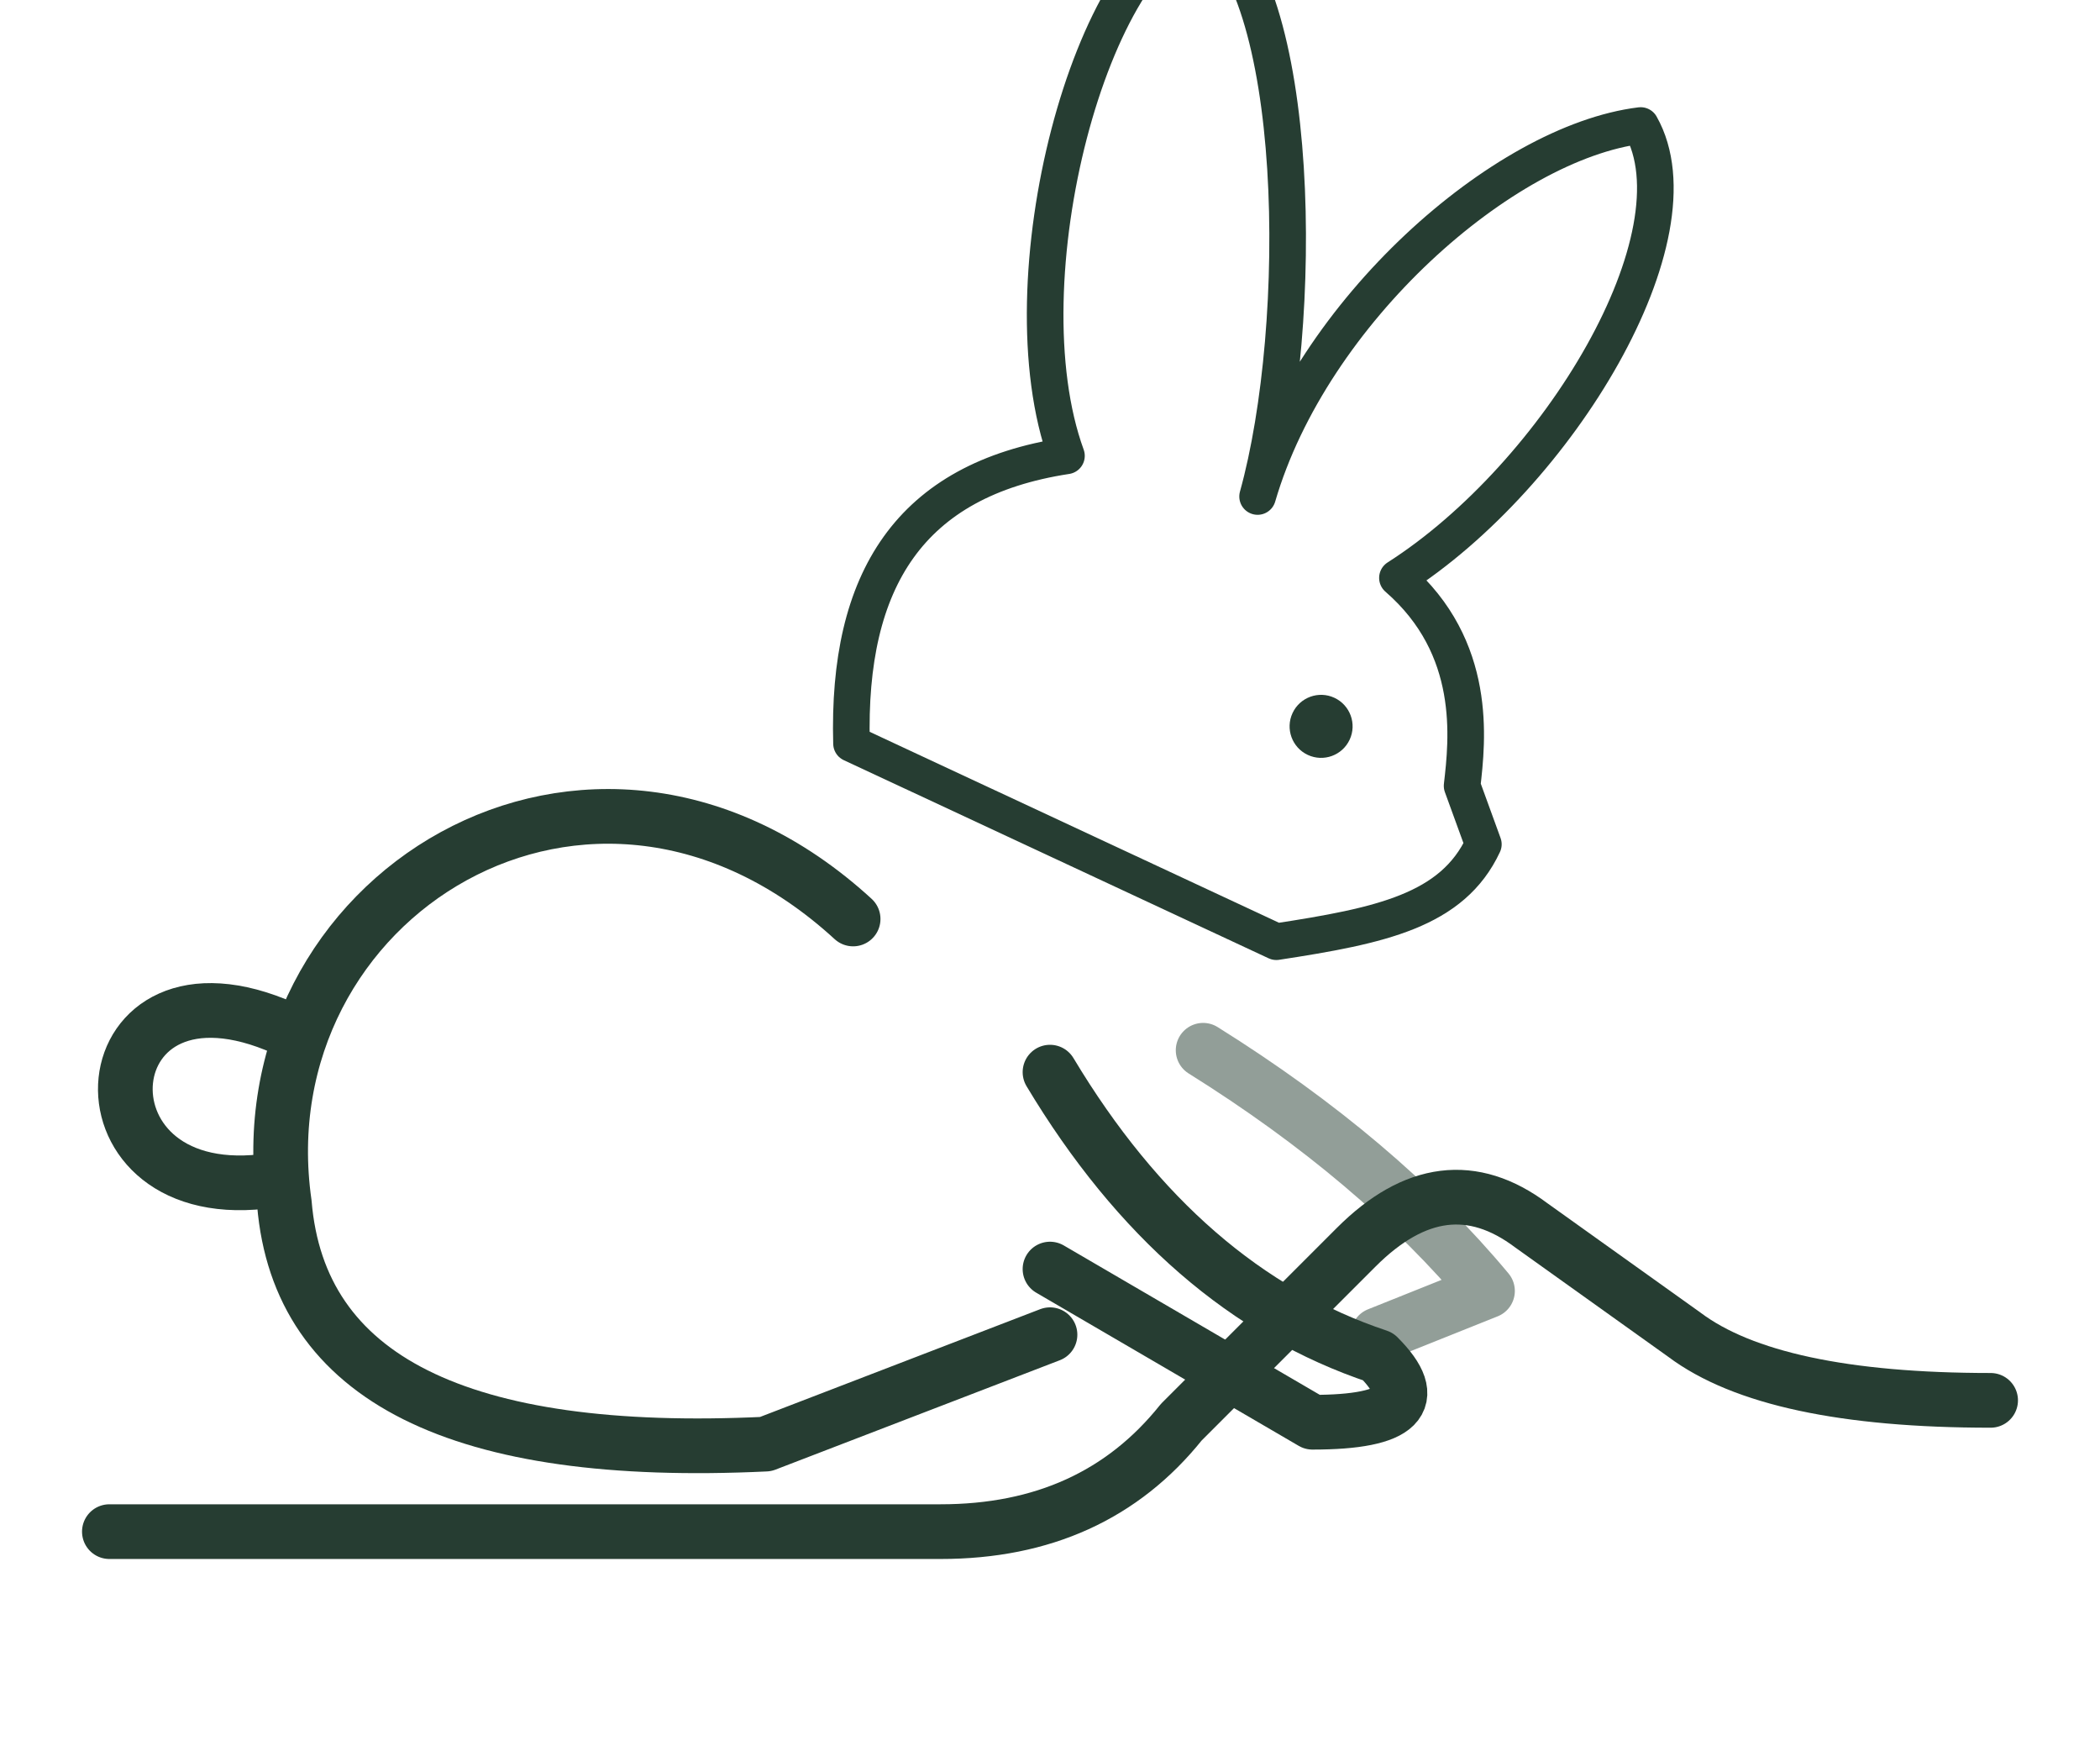
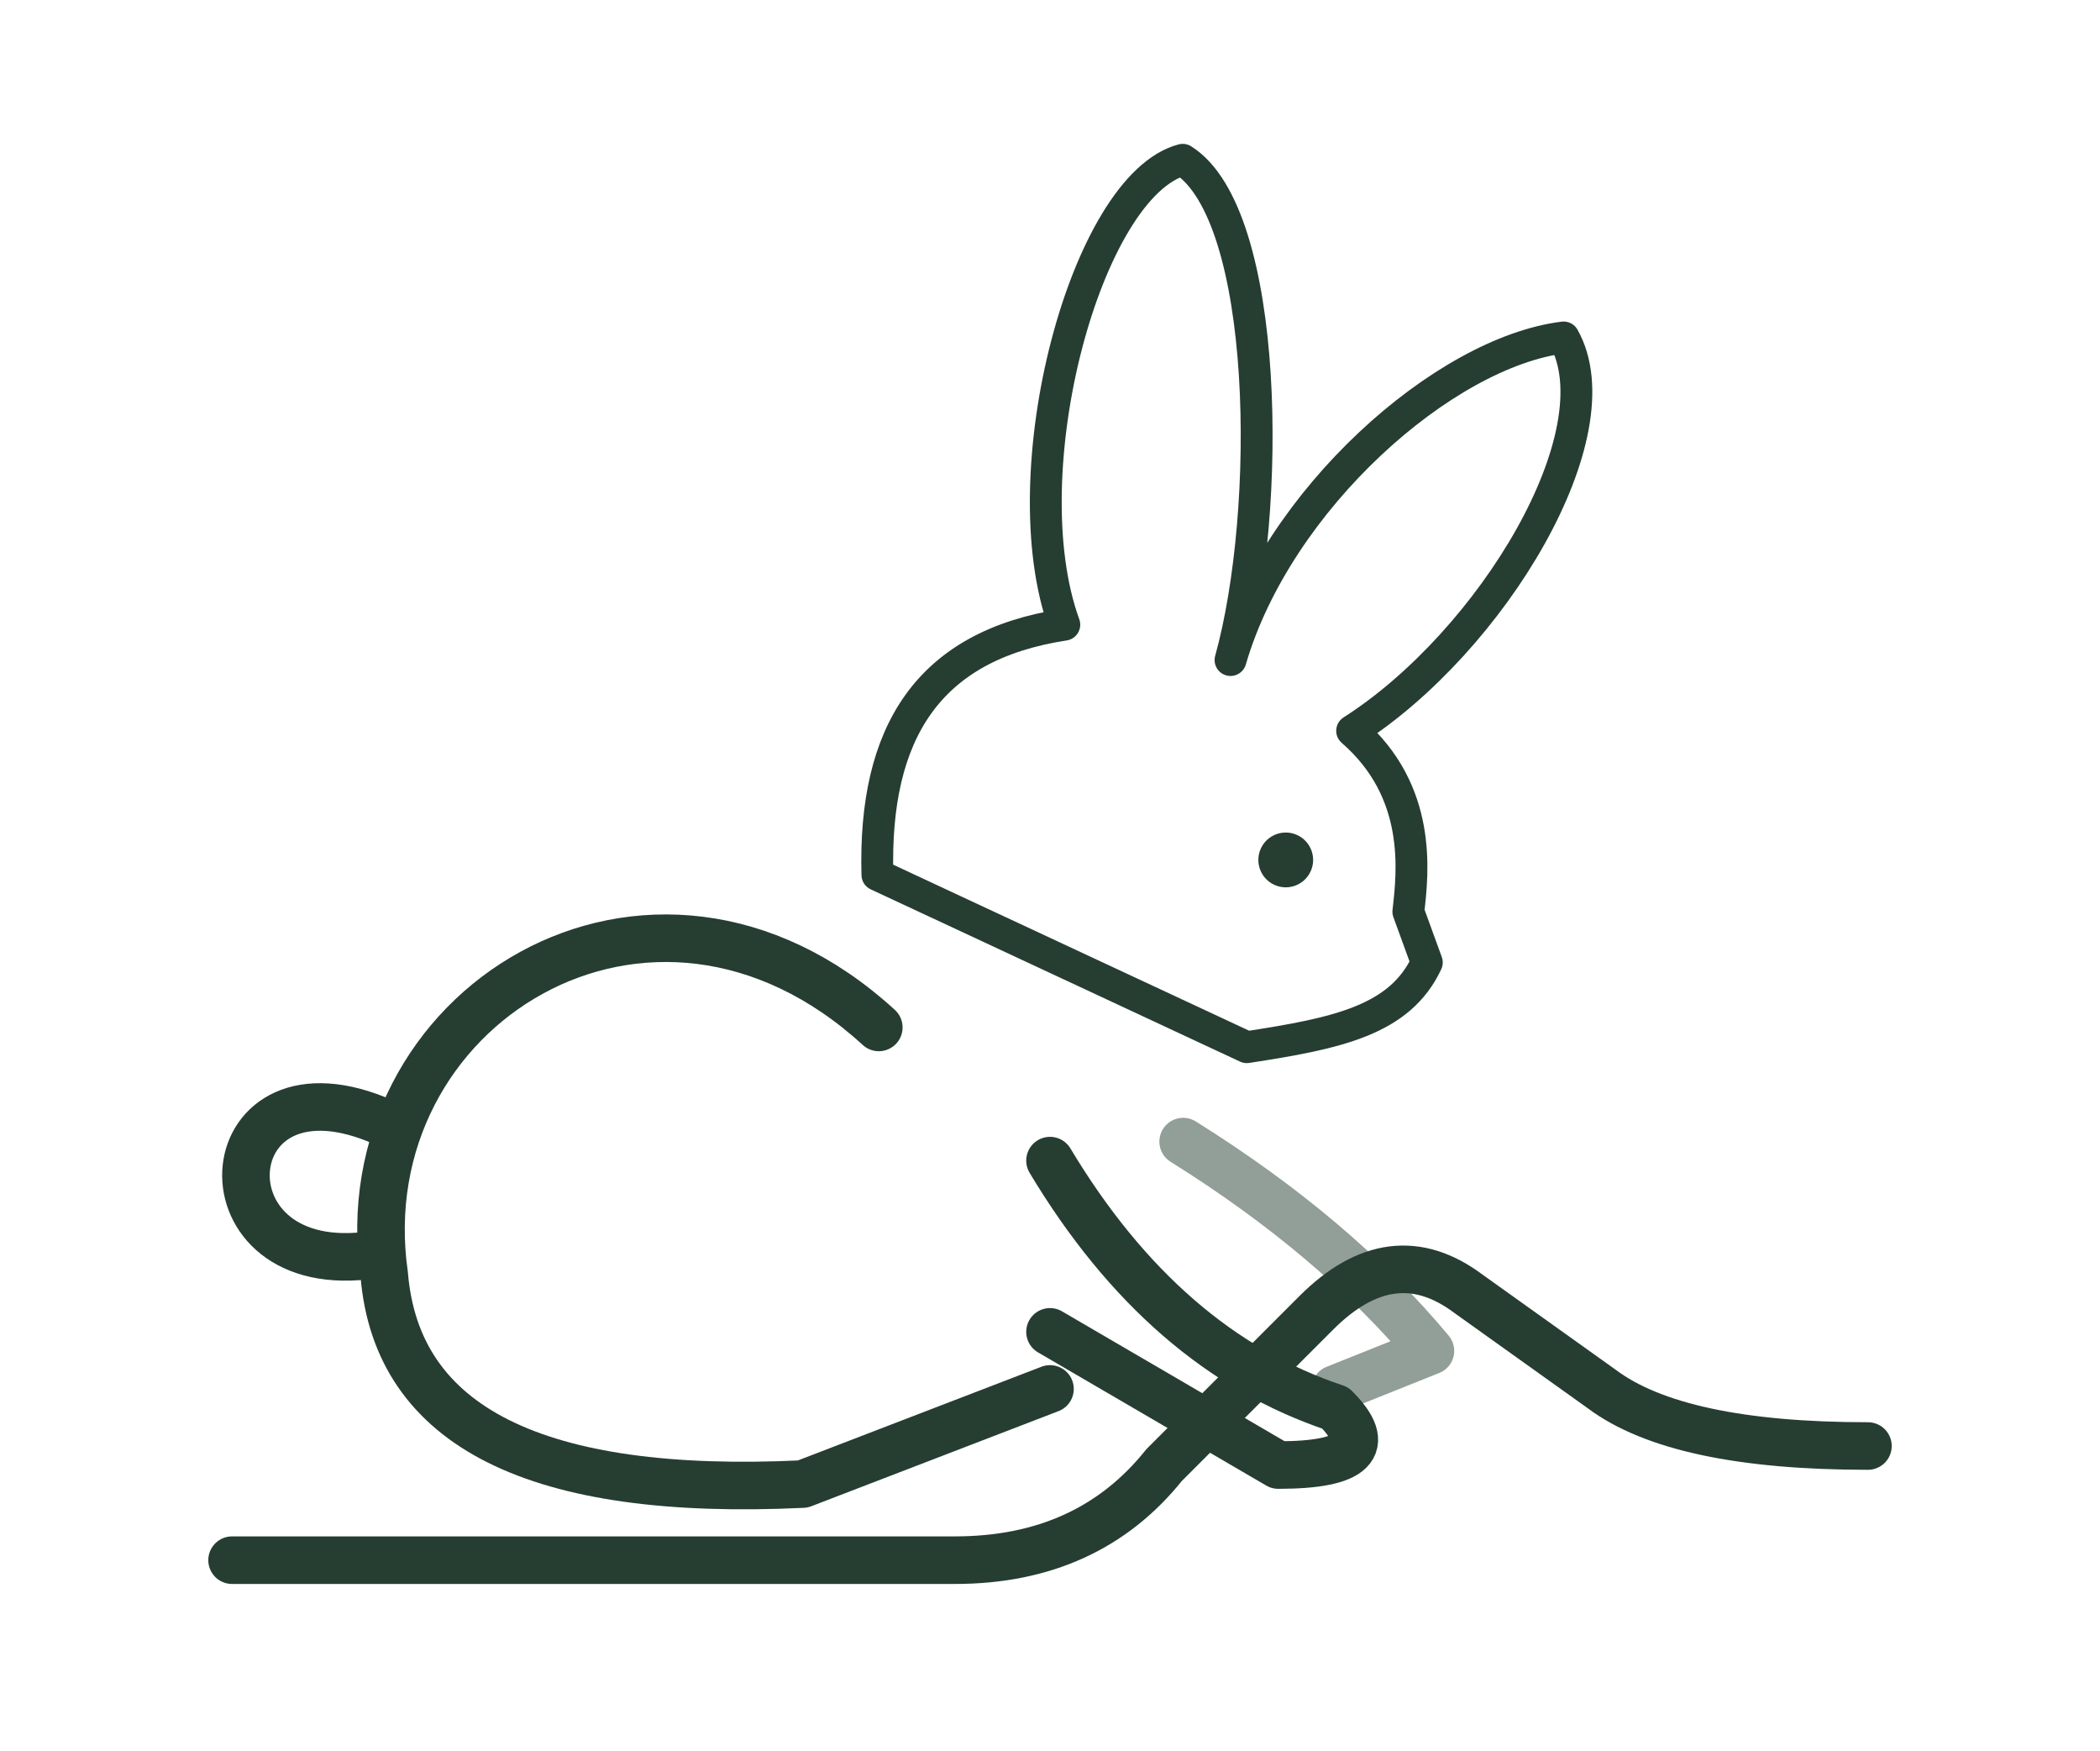
- <svg xmlns="http://www.w3.org/2000/svg" width="96" height="80" viewBox="0 0 96 80" fill="none">
+ <svg xmlns="http://www.w3.org/2000/svg" width="96" height="80" viewBox="0 -12 96 92" fill="none">
  <style>
    .rabbit { animation: lean .9s ease-in-out infinite; transform-origin: 33px 62px; }
    .paw { animation: dig .9s ease-in-out infinite; transform-origin: 57px 48px; }
    .paw-back { animation-delay: -.45s; }
    @keyframes lean { 0%, 100% { transform: rotate(-2deg); } 50% { transform: translateY(1px) rotate(3deg); } }
    @keyframes dig { 0%, 100% { transform: rotate(-14deg); } 50% { transform: rotate(18deg); } }
    @media (prefers-reduced-motion: reduce) { .rabbit, .paw { animation: none; } }
  </style>
  <g stroke="#263d32" stroke-width="2.5" stroke-linecap="round" stroke-linejoin="round">
    <g class="rabbit">
      <path d="M39 42C27 31 11 41 13 55q1 12 22 11l13-5" />
      <path d="M13 47C4 43 3 55 12 54" />
      <g transform="translate(32 0) rotate(25 25 40) scale(.72)">
        <path d="M13 39C4 30 0 7 6 2c8 1 18 22 20 34C24 23 31 7 39 2c7 5 5 24-2 35 7 2 9 8 10 11l3 3c0 5-4 8-10 12H8C3 53 4 45 13 39Z" transform="translate(1 0) scale(.93)" />
        <circle cx="35" cy="45" r="2" fill="#263d32" stroke="none" />
      </g>
      <path class="paw paw-back" d="M55 48q8 5 13 11l-5 2" opacity=".5" />
      <path class="paw" d="M48 49q6 10 15 13q3 3-3 3l-12-7" />
    </g>
    <path d="M5 70h38q7 0 11-5l8-8q4-4 8-1l7 5q4 3 14 3" />
  </g>
</svg>
